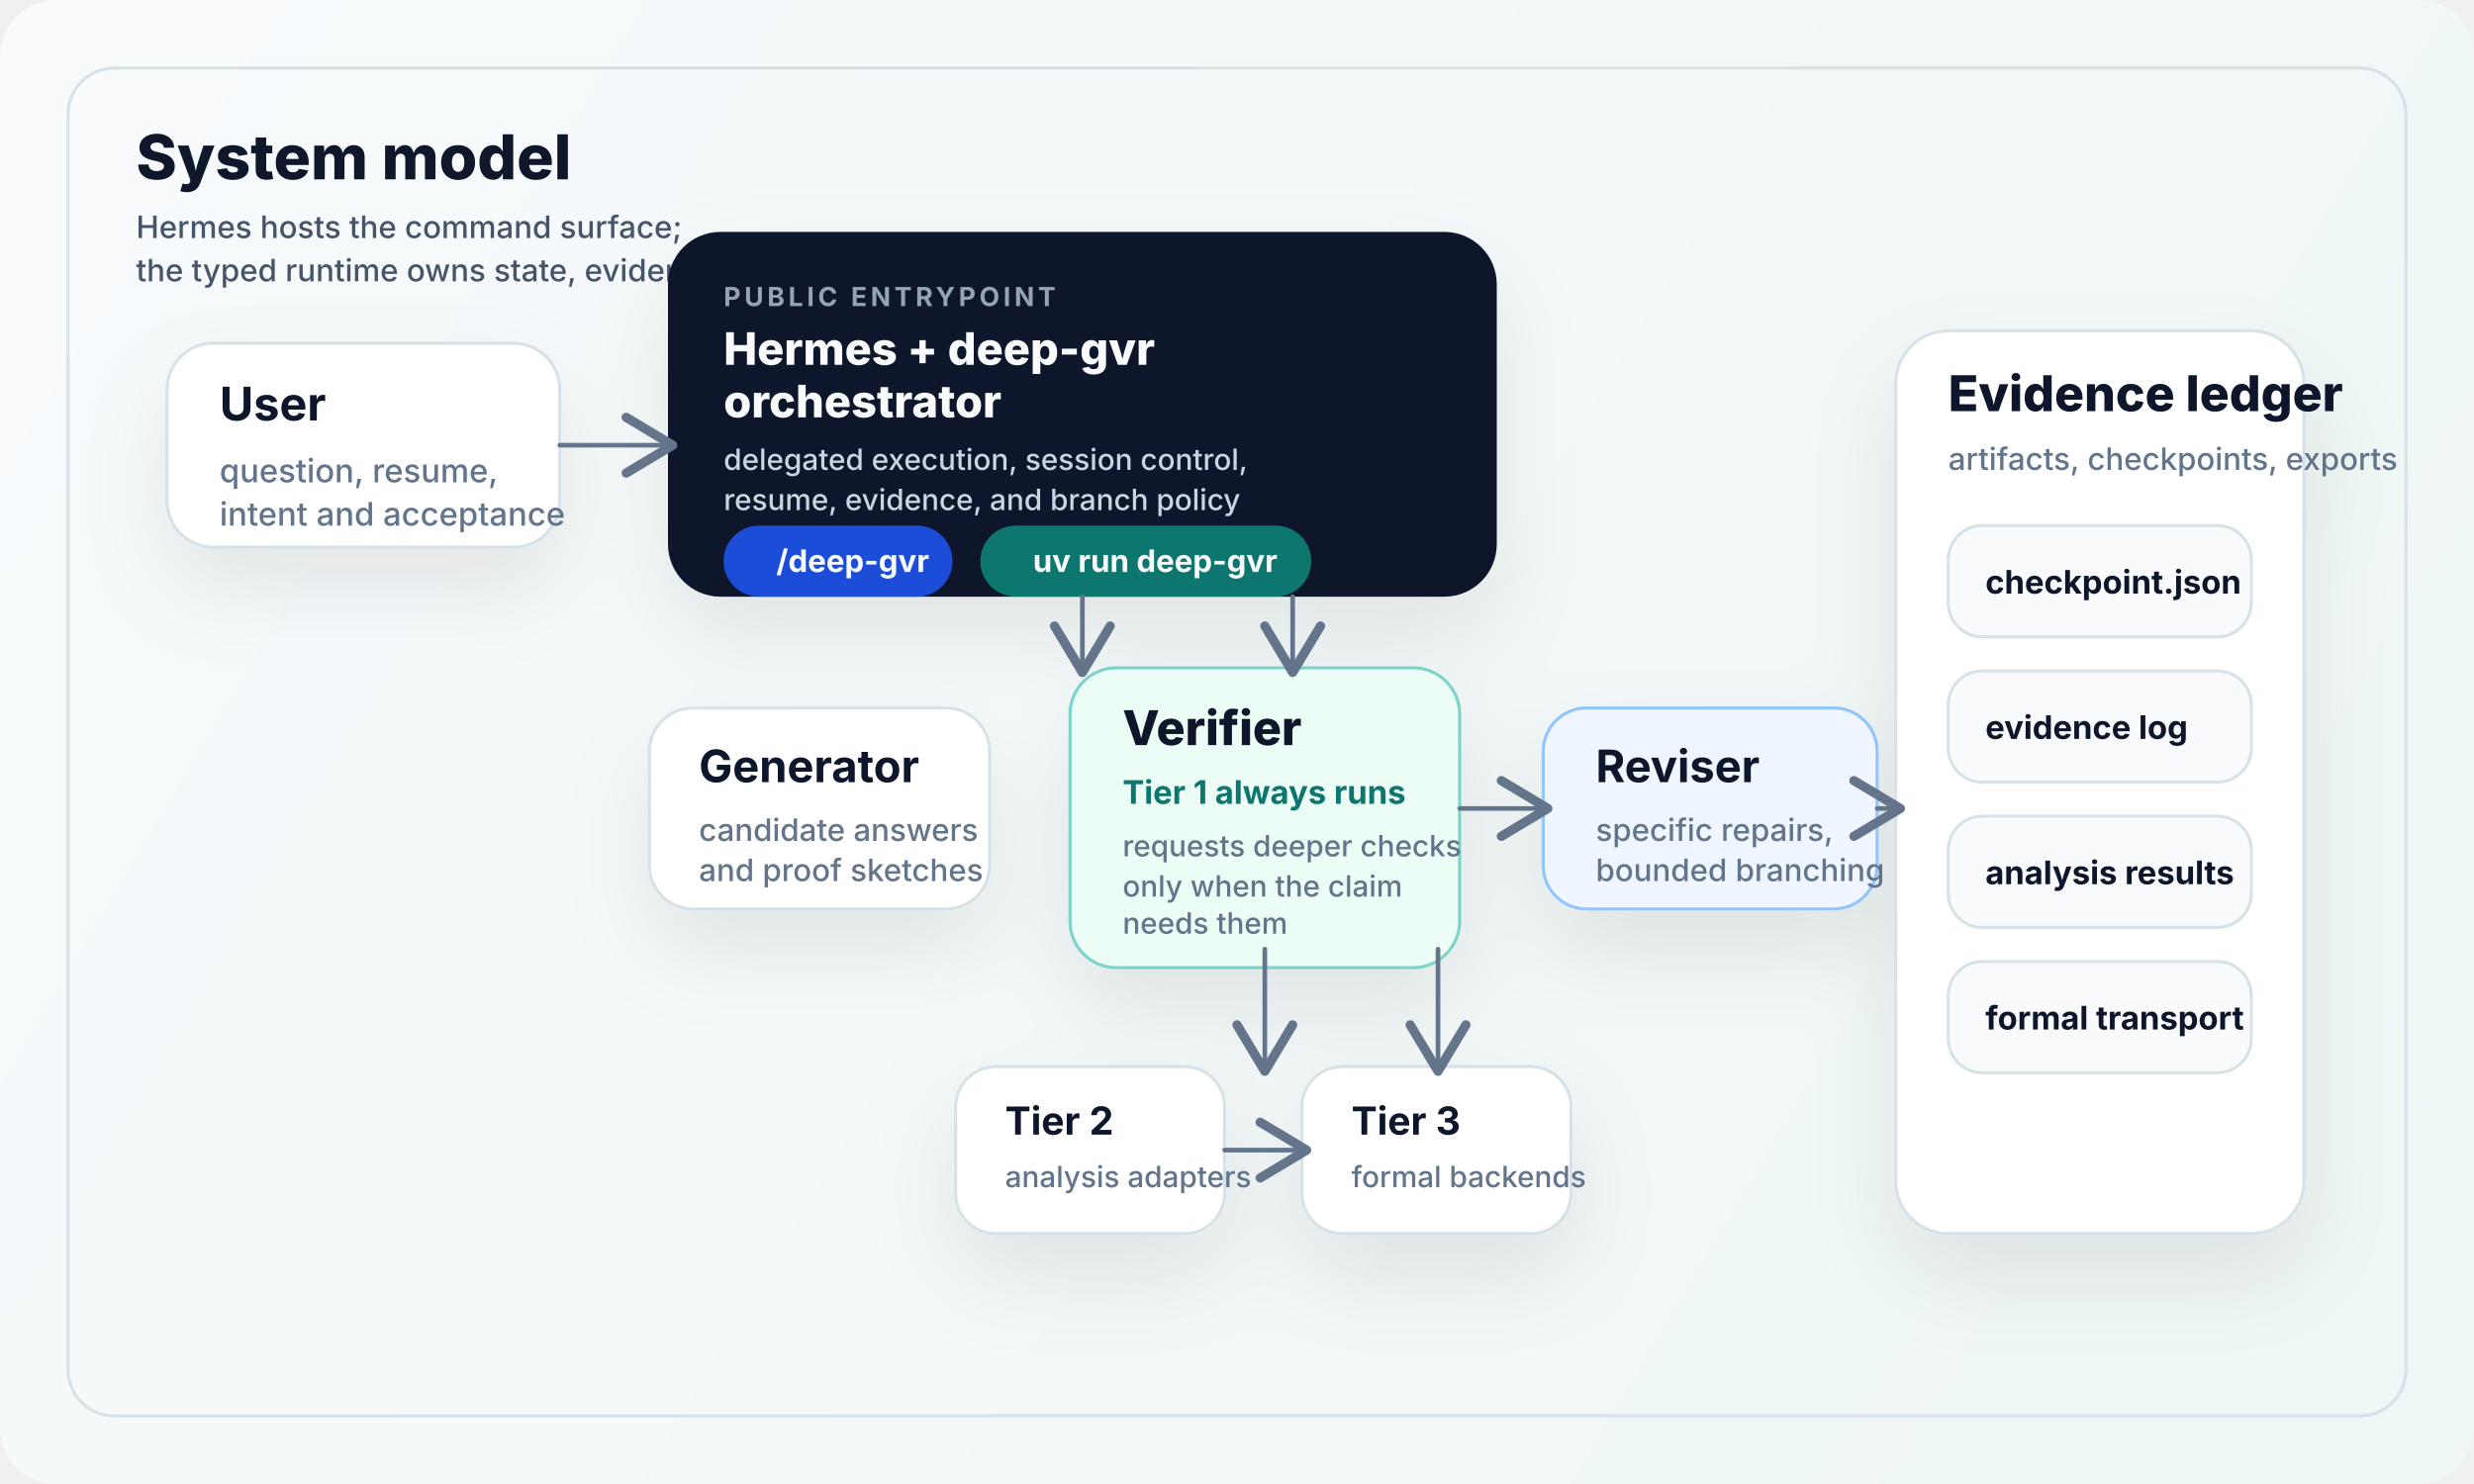
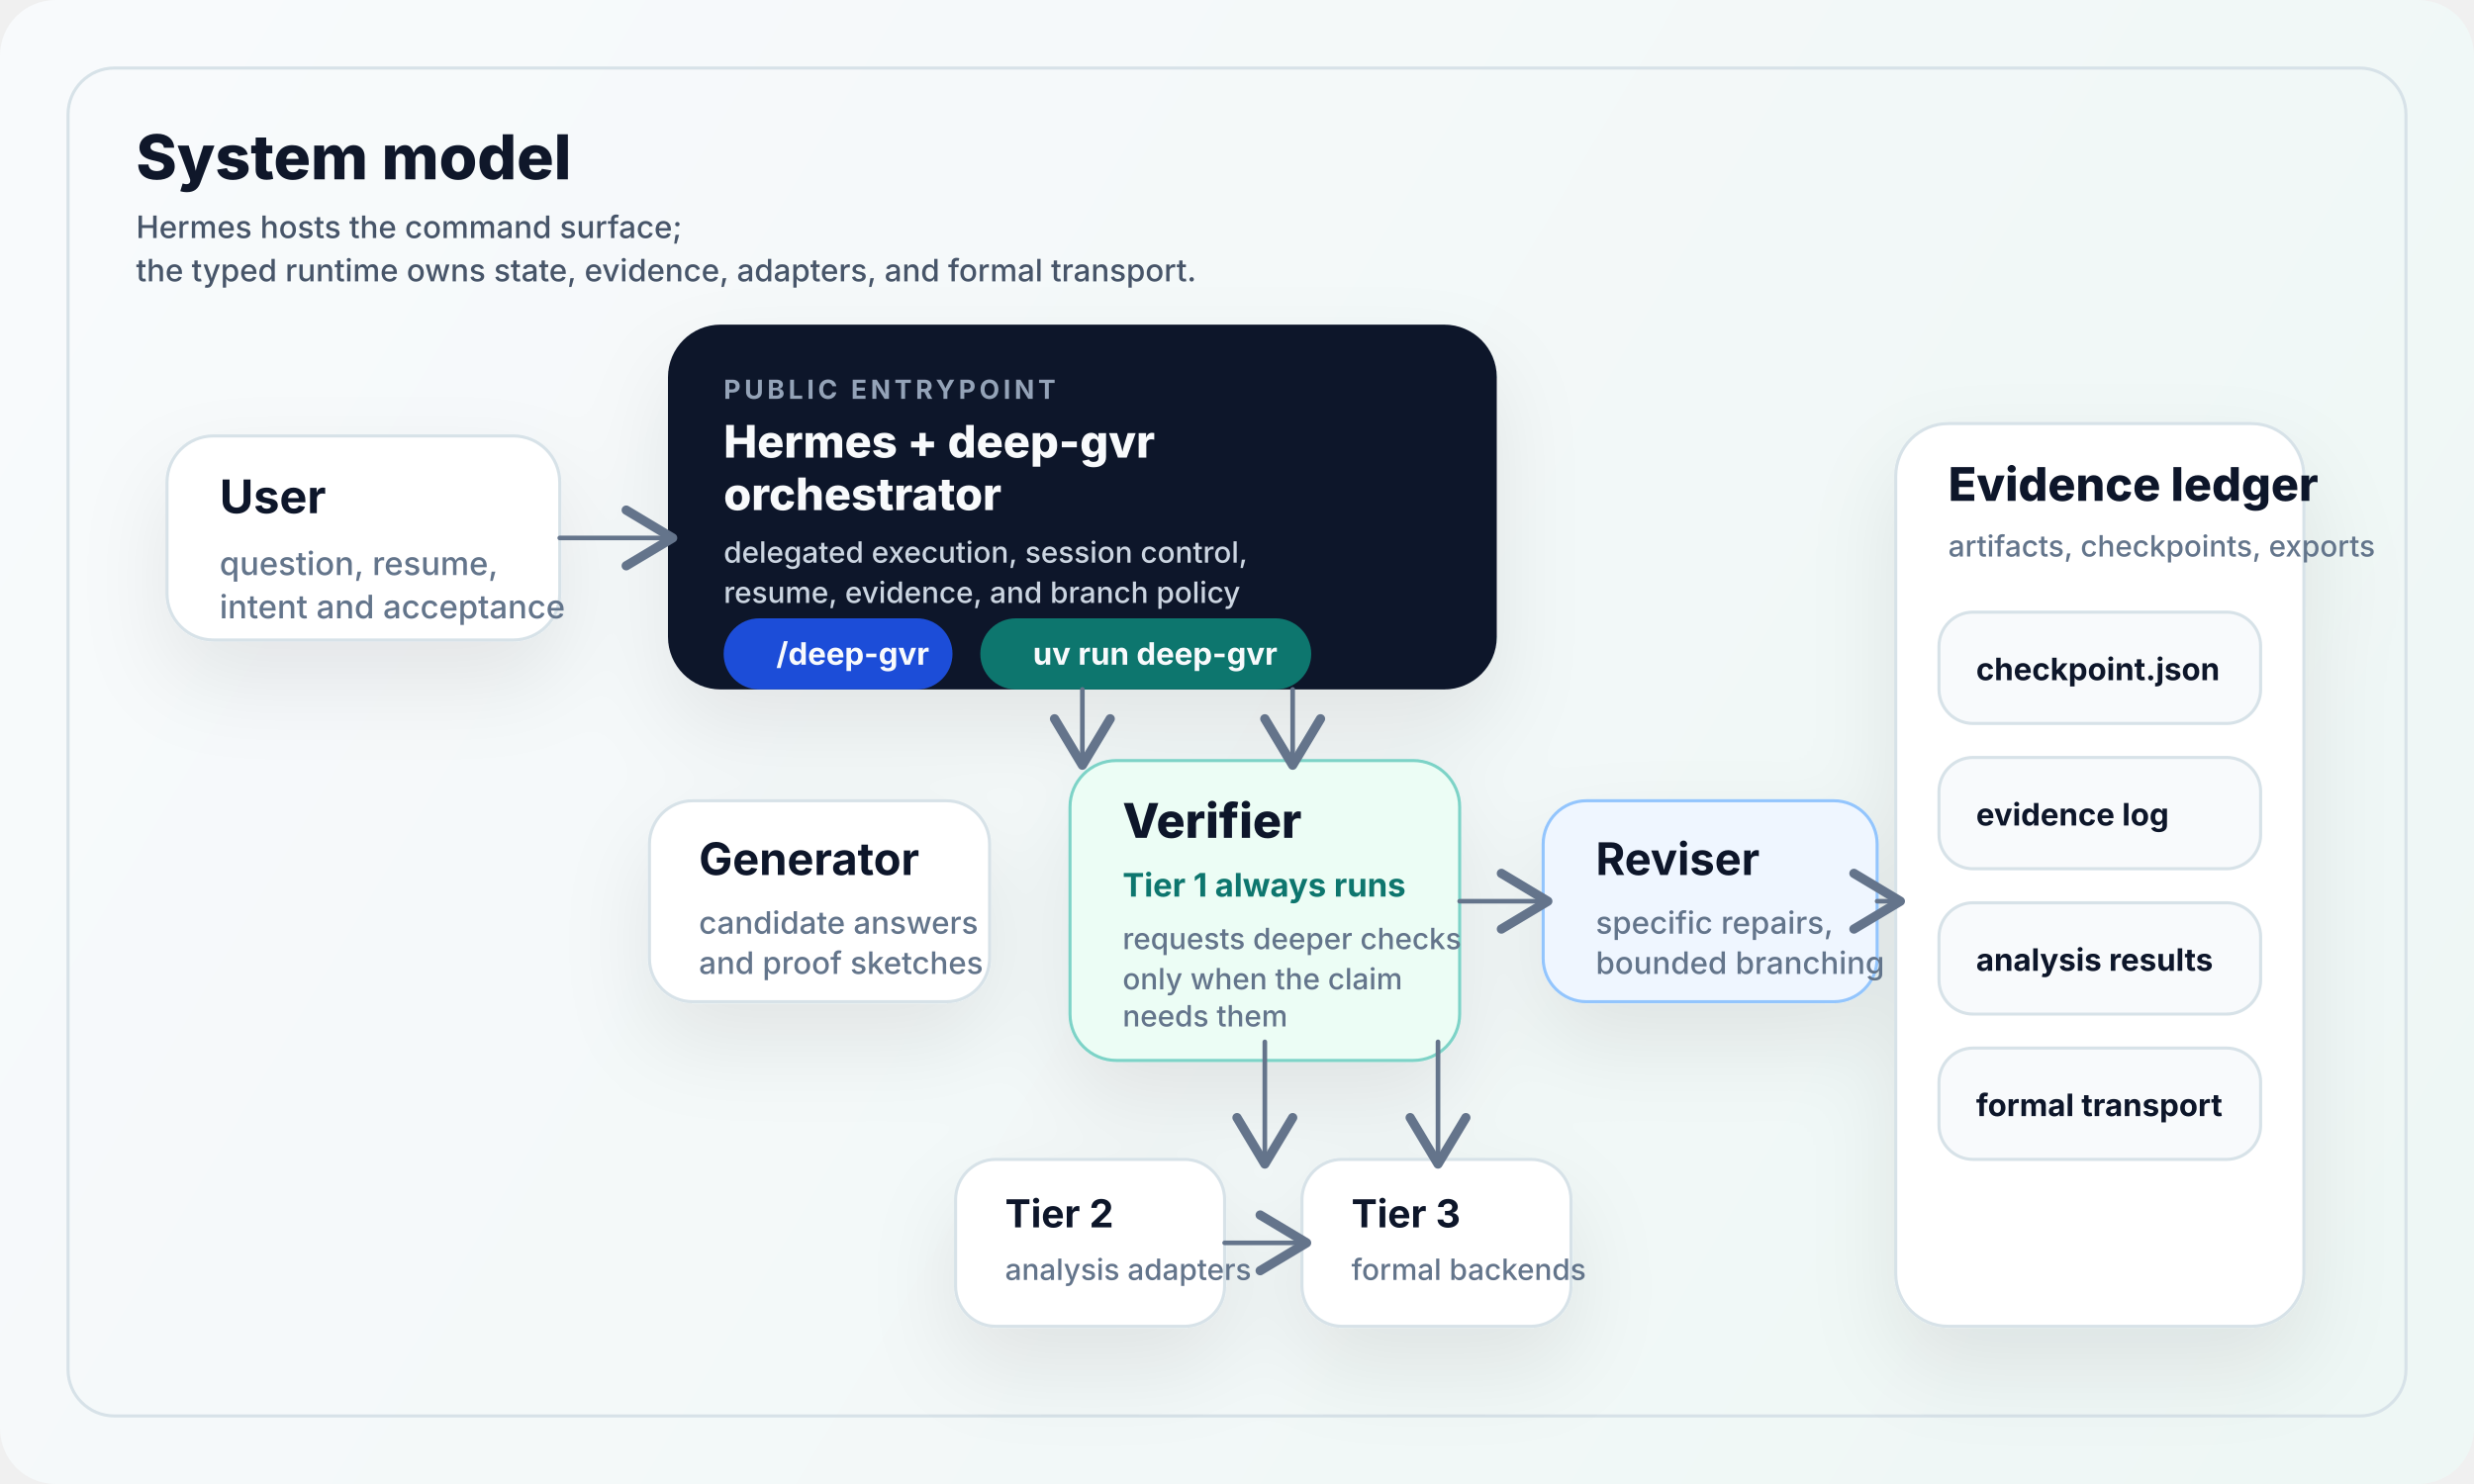
<svg xmlns="http://www.w3.org/2000/svg" width="1600" height="960" viewBox="0 0 1600 960" fill="none">
  <defs>
    <linearGradient id="bg" x1="60" y1="40" x2="1540" y2="920" gradientUnits="userSpaceOnUse">
      <stop stop-color="#F8FAFC" />
      <stop offset="1" stop-color="#EEF7F5" />
    </linearGradient>
    <filter id="shadow" x="0" y="0" width="1600" height="960" filterUnits="userSpaceOnUse" color-interpolation-filters="sRGB">
      <feDropShadow dx="0" dy="26" stdDeviation="28" flood-color="#0F172A" flood-opacity="0.08" />
    </filter>
    <marker id="arrow" markerWidth="14" markerHeight="14" refX="10" refY="7" orient="auto">
      <path d="M1 1L11 7L1 13" fill="none" stroke="#64748B" stroke-width="2" stroke-linecap="round" stroke-linejoin="round" />
    </marker>
  </defs>
  <rect width="1600" height="960" rx="36" fill="url(#bg)" />
  <rect x="44" y="44" width="1512" height="872" rx="30" stroke="#D7E2E8" stroke-width="2" />
  <text x="88" y="116" fill="#0F172A" font-family="Inter, Arial, sans-serif" font-size="40" font-weight="800">System model</text>
  <text x="88" y="154" fill="#475569" font-family="Inter, Arial, sans-serif" font-size="20" font-weight="500">Hermes hosts the command surface;</text>
  <text x="88" y="182" fill="#475569" font-family="Inter, Arial, sans-serif" font-size="20" font-weight="500">the typed runtime owns state, evidence, adapters, and formal transport.</text>
-   <g filter="url(#shadow)">
-     <rect x="108" y="222" width="254" height="132" rx="30" fill="#FFFFFF" stroke="#D7E2E8" stroke-width="2" />
-     <text x="142" y="272" fill="#0F172A" font-family="Inter, Arial, sans-serif" font-size="30" font-weight="700">User</text>
-     <text x="142" y="312" fill="#64748B" font-family="Inter, Arial, sans-serif" font-size="21" font-weight="500">question, resume,</text>
-     <text x="142" y="340" fill="#64748B" font-family="Inter, Arial, sans-serif" font-size="21" font-weight="500">intent and acceptance</text>
-     <rect x="432" y="150" width="536" height="236" rx="34" fill="#0F172A" />
-     <text x="468" y="198" fill="#94A3B8" font-family="Inter, Arial, sans-serif" font-size="17" font-weight="700" letter-spacing="0.14em">PUBLIC ENTRYPOINT</text>
-     <text x="468" y="236" fill="#F8FAFC" font-family="Inter, Arial, sans-serif" font-size="29" font-weight="800">Hermes + deep-gvr</text>
-     <text x="468" y="270" fill="#F8FAFC" font-family="Inter, Arial, sans-serif" font-size="29" font-weight="800">orchestrator</text>
-     <text x="468" y="304" fill="#CBD5E1" font-family="Inter, Arial, sans-serif" font-size="19" font-weight="500">delegated execution, session control,</text>
-     <text x="468" y="330" fill="#CBD5E1" font-family="Inter, Arial, sans-serif" font-size="19" font-weight="500">resume, evidence, and branch policy</text>
-     <rect x="468" y="340" width="148" height="46" rx="23" fill="#1D4ED8" />
-     <text x="502" y="370" fill="#F8FAFC" font-family="Inter, Arial, sans-serif" font-size="20" font-weight="700">/deep-gvr</text>
-     <rect x="634" y="340" width="214" height="46" rx="23" fill="#0F766E" />
-     <text x="668" y="370" fill="#F8FAFC" font-family="Inter, Arial, sans-serif" font-size="20" font-weight="700">uv run deep-gvr</text>
-     <rect x="420" y="458" width="220" height="130" rx="28" fill="#FFFFFF" stroke="#D7E2E8" stroke-width="2" />
-     <text x="452" y="506" fill="#0F172A" font-family="Inter, Arial, sans-serif" font-size="29" font-weight="700">Generator</text>
-     <text x="452" y="544" fill="#64748B" font-family="Inter, Arial, sans-serif" font-size="20" font-weight="500">candidate answers</text>
-     <text x="452" y="570" fill="#64748B" font-family="Inter, Arial, sans-serif" font-size="20" font-weight="500">and proof sketches</text>
-     <rect x="692" y="432" width="252" height="194" rx="30" fill="#ECFDF5" stroke="#7DD3C7" stroke-width="2" />
-     <text x="726" y="482" fill="#0F172A" font-family="Inter, Arial, sans-serif" font-size="31" font-weight="800">Verifier</text>
-     <text x="726" y="520" fill="#0F766E" font-family="Inter, Arial, sans-serif" font-size="21" font-weight="700">Tier 1 always runs</text>
-     <text x="726" y="554" fill="#64748B" font-family="Inter, Arial, sans-serif" font-size="19" font-weight="500">requests deeper checks</text>
-     <text x="726" y="580" fill="#64748B" font-family="Inter, Arial, sans-serif" font-size="19" font-weight="500">only when the claim</text>
-     <text x="726" y="604" fill="#64748B" font-family="Inter, Arial, sans-serif" font-size="19" font-weight="500">needs them</text>
-     <rect x="998" y="458" width="216" height="130" rx="28" fill="#EFF6FF" stroke="#93C5FD" stroke-width="2" />
-     <text x="1032" y="506" fill="#0F172A" font-family="Inter, Arial, sans-serif" font-size="29" font-weight="700">Reviser</text>
-     <text x="1032" y="544" fill="#64748B" font-family="Inter, Arial, sans-serif" font-size="20" font-weight="500">specific repairs,</text>
-     <text x="1032" y="570" fill="#64748B" font-family="Inter, Arial, sans-serif" font-size="20" font-weight="500">bounded branching</text>
-     <rect x="618" y="690" width="174" height="108" rx="26" fill="#FFFFFF" stroke="#D7E2E8" stroke-width="2" />
-     <text x="650" y="734" fill="#0F172A" font-family="Inter, Arial, sans-serif" font-size="25" font-weight="700">Tier 2</text>
-     <text x="650" y="768" fill="#64748B" font-family="Inter, Arial, sans-serif" font-size="19" font-weight="500">analysis adapters</text>
-     <rect x="842" y="690" width="174" height="108" rx="26" fill="#FFFFFF" stroke="#D7E2E8" stroke-width="2" />
-     <text x="874" y="734" fill="#0F172A" font-family="Inter, Arial, sans-serif" font-size="25" font-weight="700">Tier 3</text>
-     <text x="874" y="768" fill="#64748B" font-family="Inter, Arial, sans-serif" font-size="19" font-weight="500">formal backends</text>
-     <rect x="1226" y="214" width="264" height="584" rx="34" fill="#FFFFFF" stroke="#D7E2E8" stroke-width="2" />
-     <text x="1260" y="266" fill="#0F172A" font-family="Inter, Arial, sans-serif" font-size="32" font-weight="800">Evidence ledger</text>
-     <text x="1260" y="304" fill="#64748B" font-family="Inter, Arial, sans-serif" font-size="20" font-weight="500">artifacts, checkpoints, exports</text>
-     <rect x="1260" y="340" width="196" height="72" rx="22" fill="#F8FAFC" stroke="#D7E2E8" stroke-width="2" />
-     <text x="1284" y="384" fill="#0F172A" font-family="Inter, Arial, sans-serif" font-size="21" font-weight="700">checkpoint.json</text>
-     <rect x="1260" y="434" width="196" height="72" rx="22" fill="#F8FAFC" stroke="#D7E2E8" stroke-width="2" />
-     <text x="1284" y="478" fill="#0F172A" font-family="Inter, Arial, sans-serif" font-size="21" font-weight="700">evidence log</text>
-     <rect x="1260" y="528" width="196" height="72" rx="22" fill="#F8FAFC" stroke="#D7E2E8" stroke-width="2" />
-     <text x="1284" y="572" fill="#0F172A" font-family="Inter, Arial, sans-serif" font-size="21" font-weight="700">analysis results</text>
-     <rect x="1260" y="622" width="196" height="72" rx="22" fill="#F8FAFC" stroke="#D7E2E8" stroke-width="2" />
-     <text x="1284" y="666" fill="#0F172A" font-family="Inter, Arial, sans-serif" font-size="21" font-weight="700">formal transport</text>
+   <g transform="translate(0 60)">
+     <g filter="url(#shadow)">
+       <rect x="108" y="222" width="254" height="132" rx="30" fill="#FFFFFF" stroke="#D7E2E8" stroke-width="2" />
+       <text x="142" y="272" fill="#0F172A" font-family="Inter, Arial, sans-serif" font-size="30" font-weight="700">User</text>
+       <text x="142" y="312" fill="#64748B" font-family="Inter, Arial, sans-serif" font-size="21" font-weight="500">question, resume,</text>
+       <text x="142" y="340" fill="#64748B" font-family="Inter, Arial, sans-serif" font-size="21" font-weight="500">intent and acceptance</text>
+       <rect x="432" y="150" width="536" height="236" rx="34" fill="#0F172A" />
+       <text x="468" y="198" fill="#94A3B8" font-family="Inter, Arial, sans-serif" font-size="17" font-weight="700" letter-spacing="0.14em">PUBLIC ENTRYPOINT</text>
+       <text x="468" y="236" fill="#F8FAFC" font-family="Inter, Arial, sans-serif" font-size="29" font-weight="800">Hermes + deep-gvr</text>
+       <text x="468" y="270" fill="#F8FAFC" font-family="Inter, Arial, sans-serif" font-size="29" font-weight="800">orchestrator</text>
+       <text x="468" y="304" fill="#CBD5E1" font-family="Inter, Arial, sans-serif" font-size="19" font-weight="500">delegated execution, session control,</text>
+       <text x="468" y="330" fill="#CBD5E1" font-family="Inter, Arial, sans-serif" font-size="19" font-weight="500">resume, evidence, and branch policy</text>
+       <rect x="468" y="340" width="148" height="46" rx="23" fill="#1D4ED8" />
+       <text x="502" y="370" fill="#F8FAFC" font-family="Inter, Arial, sans-serif" font-size="20" font-weight="700">/deep-gvr</text>
+       <rect x="634" y="340" width="214" height="46" rx="23" fill="#0F766E" />
+       <text x="668" y="370" fill="#F8FAFC" font-family="Inter, Arial, sans-serif" font-size="20" font-weight="700">uv run deep-gvr</text>
+       <rect x="420" y="458" width="220" height="130" rx="28" fill="#FFFFFF" stroke="#D7E2E8" stroke-width="2" />
+       <text x="452" y="506" fill="#0F172A" font-family="Inter, Arial, sans-serif" font-size="29" font-weight="700">Generator</text>
+       <text x="452" y="544" fill="#64748B" font-family="Inter, Arial, sans-serif" font-size="20" font-weight="500">candidate answers</text>
+       <text x="452" y="570" fill="#64748B" font-family="Inter, Arial, sans-serif" font-size="20" font-weight="500">and proof sketches</text>
+       <rect x="692" y="432" width="252" height="194" rx="30" fill="#ECFDF5" stroke="#7DD3C7" stroke-width="2" />
+       <text x="726" y="482" fill="#0F172A" font-family="Inter, Arial, sans-serif" font-size="31" font-weight="800">Verifier</text>
+       <text x="726" y="520" fill="#0F766E" font-family="Inter, Arial, sans-serif" font-size="21" font-weight="700">Tier 1 always runs</text>
+       <text x="726" y="554" fill="#64748B" font-family="Inter, Arial, sans-serif" font-size="19" font-weight="500">requests deeper checks</text>
+       <text x="726" y="580" fill="#64748B" font-family="Inter, Arial, sans-serif" font-size="19" font-weight="500">only when the claim</text>
+       <text x="726" y="604" fill="#64748B" font-family="Inter, Arial, sans-serif" font-size="19" font-weight="500">needs them</text>
+       <rect x="998" y="458" width="216" height="130" rx="28" fill="#EFF6FF" stroke="#93C5FD" stroke-width="2" />
+       <text x="1032" y="506" fill="#0F172A" font-family="Inter, Arial, sans-serif" font-size="29" font-weight="700">Reviser</text>
+       <text x="1032" y="544" fill="#64748B" font-family="Inter, Arial, sans-serif" font-size="20" font-weight="500">specific repairs,</text>
+       <text x="1032" y="570" fill="#64748B" font-family="Inter, Arial, sans-serif" font-size="20" font-weight="500">bounded branching</text>
+       <rect x="618" y="690" width="174" height="108" rx="26" fill="#FFFFFF" stroke="#D7E2E8" stroke-width="2" />
+       <text x="650" y="734" fill="#0F172A" font-family="Inter, Arial, sans-serif" font-size="25" font-weight="700">Tier 2</text>
+       <text x="650" y="768" fill="#64748B" font-family="Inter, Arial, sans-serif" font-size="19" font-weight="500">analysis adapters</text>
+       <rect x="842" y="690" width="174" height="108" rx="26" fill="#FFFFFF" stroke="#D7E2E8" stroke-width="2" />
+       <text x="874" y="734" fill="#0F172A" font-family="Inter, Arial, sans-serif" font-size="25" font-weight="700">Tier 3</text>
+       <text x="874" y="768" fill="#64748B" font-family="Inter, Arial, sans-serif" font-size="19" font-weight="500">formal backends</text>
+       <rect x="1226" y="214" width="264" height="584" rx="34" fill="#FFFFFF" stroke="#D7E2E8" stroke-width="2" />
+       <text x="1260" y="264" fill="#0F172A" font-family="Inter, Arial, sans-serif" font-size="30" font-weight="800">Evidence ledger</text>
+       <text x="1260" y="300" fill="#64748B" font-family="Inter, Arial, sans-serif" font-size="19" font-weight="500">artifacts, checkpoints, exports</text>
+       <rect x="1254" y="336" width="208" height="72" rx="22" fill="#F8FAFC" stroke="#D7E2E8" stroke-width="2" />
+       <text x="1278" y="380" fill="#0F172A" font-family="Inter, Arial, sans-serif" font-size="20" font-weight="700">checkpoint.json</text>
+       <rect x="1254" y="430" width="208" height="72" rx="22" fill="#F8FAFC" stroke="#D7E2E8" stroke-width="2" />
+       <text x="1278" y="474" fill="#0F172A" font-family="Inter, Arial, sans-serif" font-size="20" font-weight="700">evidence log</text>
+       <rect x="1254" y="524" width="208" height="72" rx="22" fill="#F8FAFC" stroke="#D7E2E8" stroke-width="2" />
+       <text x="1278" y="568" fill="#0F172A" font-family="Inter, Arial, sans-serif" font-size="20" font-weight="700">analysis results</text>
+       <rect x="1254" y="618" width="208" height="72" rx="22" fill="#F8FAFC" stroke="#D7E2E8" stroke-width="2" />
+       <text x="1278" y="662" fill="#0F172A" font-family="Inter, Arial, sans-serif" font-size="20" font-weight="700">formal transport</text>
+     </g>
+     <path d="M362 288H432" stroke="#64748B" stroke-width="3" stroke-linecap="round" marker-end="url(#arrow)" />
+     <path d="M700 386V432" stroke="#64748B" stroke-width="3" stroke-linecap="round" marker-end="url(#arrow)" />
+     <path d="M836 386V432" stroke="#64748B" stroke-width="3" stroke-linecap="round" marker-end="url(#arrow)" />
+     <path d="M944 523H998" stroke="#64748B" stroke-width="3" stroke-linecap="round" marker-end="url(#arrow)" />
+     <path d="M818 614V690" stroke="#64748B" stroke-width="3" stroke-linecap="round" marker-end="url(#arrow)" />
+     <path d="M930 614V690" stroke="#64748B" stroke-width="3" stroke-linecap="round" marker-end="url(#arrow)" />
+     <path d="M1214 523H1226" stroke="#64748B" stroke-width="3" stroke-linecap="round" marker-end="url(#arrow)" />
+     <path d="M792 744H842" stroke="#64748B" stroke-width="3" stroke-linecap="round" marker-end="url(#arrow)" />
  </g>
-   <path d="M362 288H432" stroke="#64748B" stroke-width="3" stroke-linecap="round" marker-end="url(#arrow)" />
-   <path d="M700 386V432" stroke="#64748B" stroke-width="3" stroke-linecap="round" marker-end="url(#arrow)" />
-   <path d="M836 386V432" stroke="#64748B" stroke-width="3" stroke-linecap="round" marker-end="url(#arrow)" />
-   <path d="M944 523H998" stroke="#64748B" stroke-width="3" stroke-linecap="round" marker-end="url(#arrow)" />
-   <path d="M818 614V690" stroke="#64748B" stroke-width="3" stroke-linecap="round" marker-end="url(#arrow)" />
-   <path d="M930 614V690" stroke="#64748B" stroke-width="3" stroke-linecap="round" marker-end="url(#arrow)" />
-   <path d="M1214 523H1226" stroke="#64748B" stroke-width="3" stroke-linecap="round" marker-end="url(#arrow)" />
-   <path d="M792 744H842" stroke="#64748B" stroke-width="3" stroke-linecap="round" marker-end="url(#arrow)" />
</svg>
